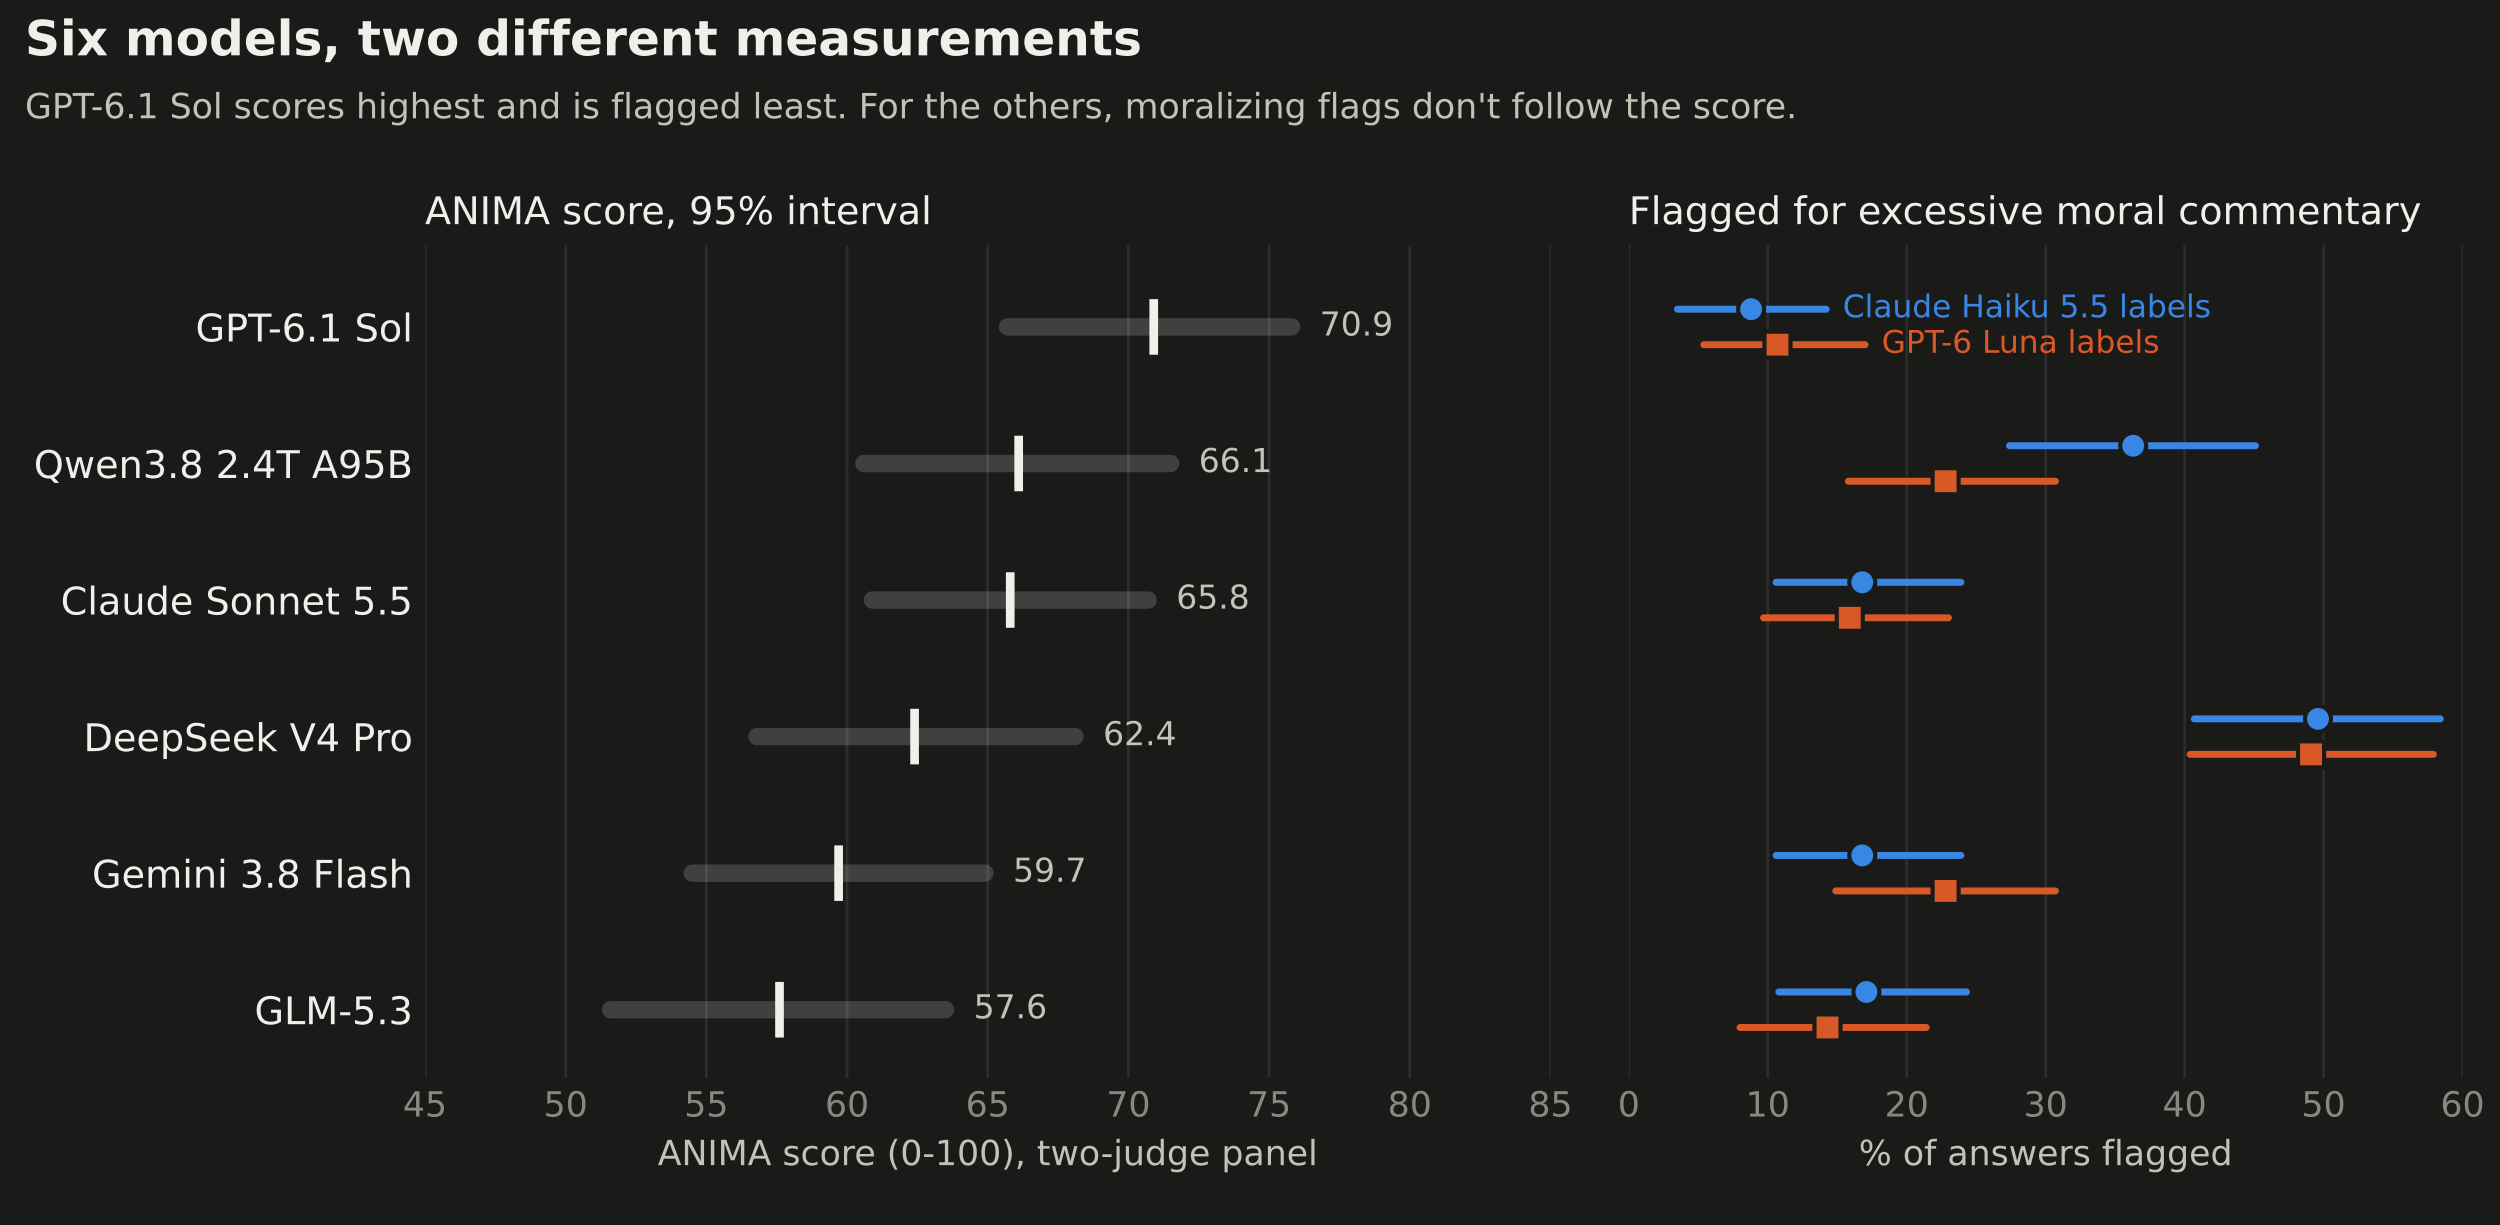
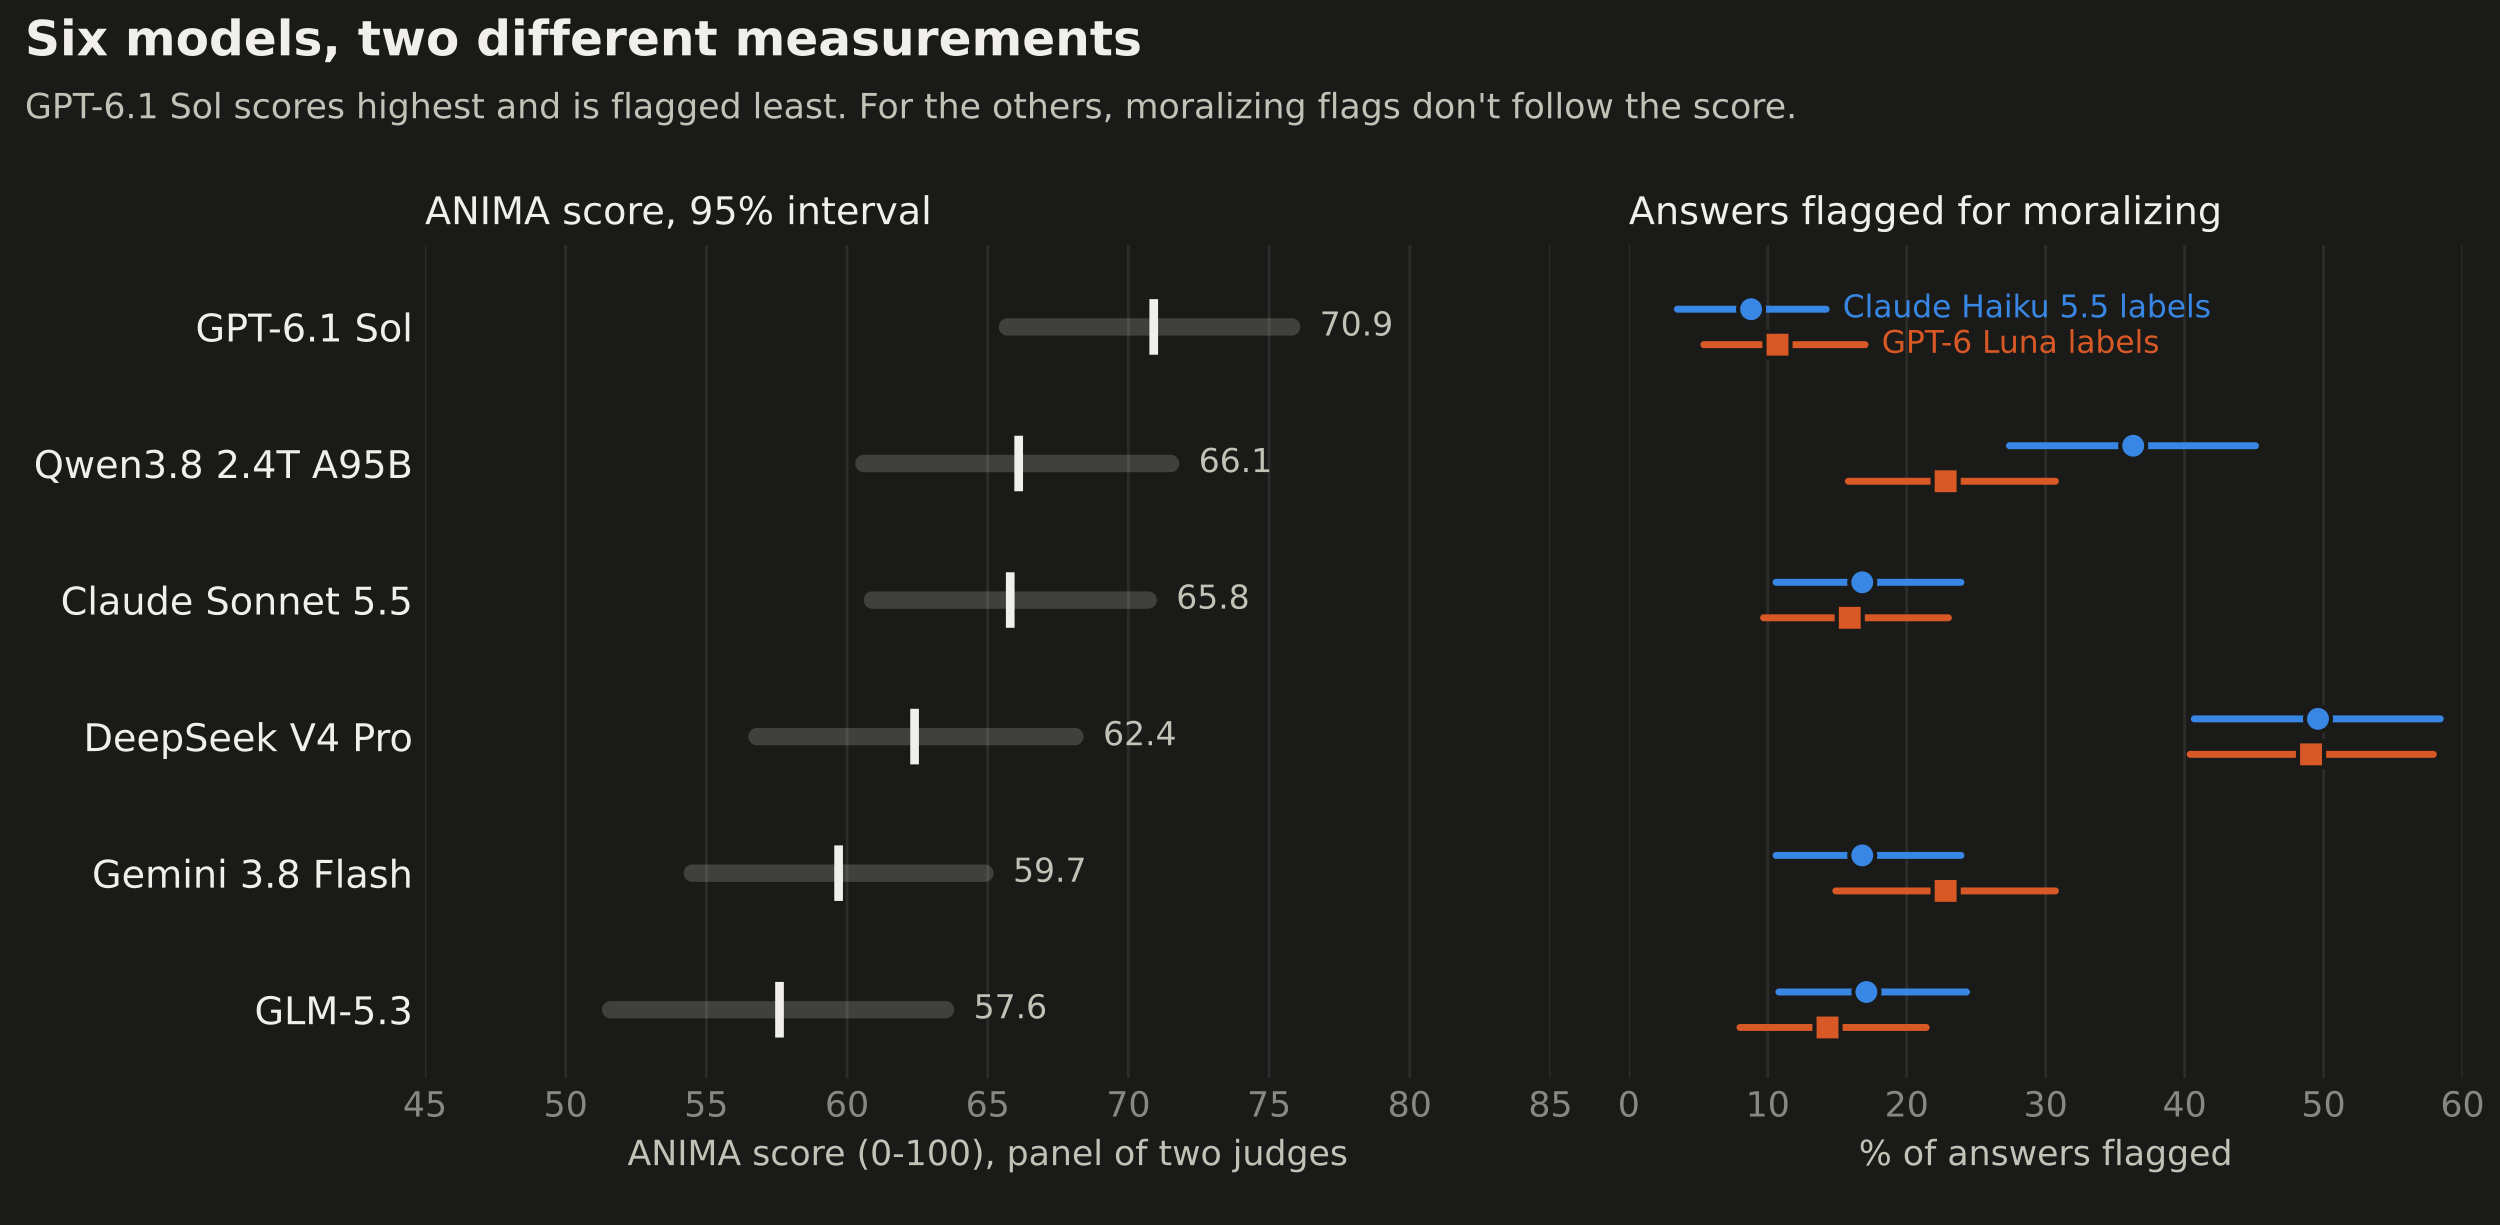
<svg xmlns="http://www.w3.org/2000/svg" xmlns:xlink="http://www.w3.org/1999/xlink" width="720pt" height="352.8pt" viewBox="0 0 720 352.8" version="1.1">
  <defs>
    <style type="text/css">*{stroke-linejoin: round; stroke-linecap: butt}</style>
  </defs>
  <g id="figure_1">
    <g id="patch_1">
      <path d="M 0 352.8  L 720 352.8  L 720 0  L 0 0  z " style="fill: #1a1a19" />
    </g>
    <g id="axes_1">
      <g id="patch_2">
        <path d="M 122.4 310.464  L 446.533 310.464  L 446.533 70.56  L 122.4 70.56  z " style="fill: #1a1a19" />
      </g>
      <g id="matplotlib.axis_1">
        <g id="xtick_1">
          <g id="line2d_1">
            <path d="M 122.4 310.464  L 122.4 70.56  " clip-path="url(#pccb31fb844)" style="fill: none; stroke: #2c2c2a; stroke-width: 0.8; stroke-linecap: square" />
          </g>
          <g id="line2d_2" />
          <g id="text_1">
            <text style="font-size: 10px; font-family: 'DejaVu Sans', sans-serif; text-anchor: middle; fill: #898781" x="122.4" y="321.562" transform="rotate(-0 122.4 321.5617)">45</text>
          </g>
        </g>
        <g id="xtick_2">
          <g id="line2d_3">
            <path d="M 162.917 310.464  L 162.917 70.56  " clip-path="url(#pccb31fb844)" style="fill: none; stroke: #2c2c2a; stroke-width: 0.8; stroke-linecap: square" />
          </g>
          <g id="line2d_4" />
          <g id="text_2">
            <text style="font-size: 10px; font-family: 'DejaVu Sans', sans-serif; text-anchor: middle; fill: #898781" x="162.917" y="321.562" transform="rotate(-0 162.9166 321.5617)">50</text>
          </g>
        </g>
        <g id="xtick_3">
          <g id="line2d_5">
            <path d="M 203.433 310.464  L 203.433 70.56  " clip-path="url(#pccb31fb844)" style="fill: none; stroke: #2c2c2a; stroke-width: 0.8; stroke-linecap: square" />
          </g>
          <g id="line2d_6" />
          <g id="text_3">
            <text style="font-size: 10px; font-family: 'DejaVu Sans', sans-serif; text-anchor: middle; fill: #898781" x="203.433" y="321.562" transform="rotate(-0 203.4331 321.5617)">55</text>
          </g>
        </g>
        <g id="xtick_4">
          <g id="line2d_7">
            <path d="M 243.95 310.464  L 243.95 70.56  " clip-path="url(#pccb31fb844)" style="fill: none; stroke: #2c2c2a; stroke-width: 0.8; stroke-linecap: square" />
          </g>
          <g id="line2d_8" />
          <g id="text_4">
            <text style="font-size: 10px; font-family: 'DejaVu Sans', sans-serif; text-anchor: middle; fill: #898781" x="243.95" y="321.562" transform="rotate(-0 243.9497 321.5617)">60</text>
          </g>
        </g>
        <g id="xtick_5">
          <g id="line2d_9">
            <path d="M 284.466 310.464  L 284.466 70.56  " clip-path="url(#pccb31fb844)" style="fill: none; stroke: #2c2c2a; stroke-width: 0.8; stroke-linecap: square" />
          </g>
          <g id="line2d_10" />
          <g id="text_5">
            <text style="font-size: 10px; font-family: 'DejaVu Sans', sans-serif; text-anchor: middle; fill: #898781" x="284.466" y="321.562" transform="rotate(-0 284.4663 321.5617)">65</text>
          </g>
        </g>
        <g id="xtick_6">
          <g id="line2d_11">
            <path d="M 324.983 310.464  L 324.983 70.56  " clip-path="url(#pccb31fb844)" style="fill: none; stroke: #2c2c2a; stroke-width: 0.8; stroke-linecap: square" />
          </g>
          <g id="line2d_12" />
          <g id="text_6">
            <text style="font-size: 10px; font-family: 'DejaVu Sans', sans-serif; text-anchor: middle; fill: #898781" x="324.983" y="321.562" transform="rotate(-0 324.9829 321.5617)">70</text>
          </g>
        </g>
        <g id="xtick_7">
          <g id="line2d_13">
            <path d="M 365.499 310.464  L 365.499 70.56  " clip-path="url(#pccb31fb844)" style="fill: none; stroke: #2c2c2a; stroke-width: 0.8; stroke-linecap: square" />
          </g>
          <g id="line2d_14" />
          <g id="text_7">
            <text style="font-size: 10px; font-family: 'DejaVu Sans', sans-serif; text-anchor: middle; fill: #898781" x="365.499" y="321.562" transform="rotate(-0 365.4994 321.5617)">75</text>
          </g>
        </g>
        <g id="xtick_8">
          <g id="line2d_15">
            <path d="M 406.016 310.464  L 406.016 70.56  " clip-path="url(#pccb31fb844)" style="fill: none; stroke: #2c2c2a; stroke-width: 0.8; stroke-linecap: square" />
          </g>
          <g id="line2d_16" />
          <g id="text_8">
            <text style="font-size: 10px; font-family: 'DejaVu Sans', sans-serif; text-anchor: middle; fill: #898781" x="406.016" y="321.562" transform="rotate(-0 406.016 321.5617)">80</text>
          </g>
        </g>
        <g id="xtick_9">
          <g id="line2d_17">
            <path d="M 446.533 310.464  L 446.533 70.56  " clip-path="url(#pccb31fb844)" style="fill: none; stroke: #2c2c2a; stroke-width: 0.8; stroke-linecap: square" />
          </g>
          <g id="line2d_18" />
          <g id="text_9">
            <text style="font-size: 10px; font-family: 'DejaVu Sans', sans-serif; text-anchor: middle; fill: #898781" x="446.533" y="321.562" transform="rotate(-0 446.5326 321.5617)">85</text>
          </g>
        </g>
        <g id="text_10">
-           <text style="font-size: 10px; font-family: 'DejaVu Sans', sans-serif; text-anchor: middle; fill: #c3c2b7" x="284.466" y="335.562" transform="rotate(-0 284.4663 335.5624)">ANIMA score (0-100), two-judge panel</text>
+           <text style="font-size: 10px; font-family: 'DejaVu Sans', sans-serif; text-anchor: middle; fill: #c3c2b7" x="284.466" y="335.562" transform="rotate(-0 284.4663 335.5624)">ANIMA score (0-100), panel of two judges</text>
        </g>
      </g>
      <g id="matplotlib.axis_2">
        <g id="ytick_1">
          <g id="line2d_19" />
          <g id="text_11">
            <text style="font-size: 11px; font-family: 'DejaVu Sans', sans-serif; text-anchor: end; fill: #f0efec" x="118.9" y="98.336" transform="rotate(-0 118.9 98.33625)">GPT-6.1 Sol</text>
          </g>
        </g>
        <g id="ytick_2">
          <g id="line2d_20" />
          <g id="text_12">
            <text style="font-size: 11px; font-family: 'DejaVu Sans', sans-serif; text-anchor: end; fill: #f0efec" x="118.9" y="137.664" transform="rotate(-0 118.9 137.6644)">Qwen3.8 2.4T A95B</text>
          </g>
        </g>
        <g id="ytick_3">
          <g id="line2d_21" />
          <g id="text_13">
            <text style="font-size: 11px; font-family: 'DejaVu Sans', sans-serif; text-anchor: end; fill: #f0efec" x="118.9" y="176.993" transform="rotate(-0 118.9 176.9933)">Claude Sonnet 5.5</text>
          </g>
        </g>
        <g id="ytick_4">
          <g id="line2d_22" />
          <g id="text_14">
            <text style="font-size: 11px; font-family: 'DejaVu Sans', sans-serif; text-anchor: end; fill: #f0efec" x="118.9" y="216.322" transform="rotate(-0 118.9 216.3218)">DeepSeek V4 Pro</text>
          </g>
        </g>
        <g id="ytick_5">
          <g id="line2d_23" />
          <g id="text_15">
            <text style="font-size: 11px; font-family: 'DejaVu Sans', sans-serif; text-anchor: end; fill: #f0efec" x="118.9" y="255.65" transform="rotate(-0 118.9 255.6504)">Gemini 3.8 Flash</text>
          </g>
        </g>
        <g id="ytick_6">
          <g id="line2d_24" />
          <g id="text_16">
            <text style="font-size: 11px; font-family: 'DejaVu Sans', sans-serif; text-anchor: end; fill: #f0efec" x="118.9" y="294.978" transform="rotate(-0 118.9 294.9784)">GLM-5.3</text>
          </g>
        </g>
      </g>
      <g id="line2d_25">
        <path d="M 290.139 94.157  L 371.982 94.157  " clip-path="url(#pccb31fb844)" style="fill: none; stroke: #f0efec; stroke-opacity: 0.18; stroke-width: 5; stroke-linecap: round" />
      </g>
      <g id="line2d_26">
        <path d="M 248.812 133.486  L 337.138 133.486  " clip-path="url(#pccb31fb844)" style="fill: none; stroke: #f0efec; stroke-opacity: 0.18; stroke-width: 5; stroke-linecap: round" />
      </g>
      <g id="line2d_27">
        <path d="M 251.243 172.814  L 330.655 172.814  " clip-path="url(#pccb31fb844)" style="fill: none; stroke: #f0efec; stroke-opacity: 0.18; stroke-width: 5; stroke-linecap: round" />
      </g>
      <g id="line2d_28">
        <path d="M 218.019 212.143  L 309.587 212.143  " clip-path="url(#pccb31fb844)" style="fill: none; stroke: #f0efec; stroke-opacity: 0.18; stroke-width: 5; stroke-linecap: round" />
      </g>
      <g id="line2d_29">
        <path d="M 199.381 251.471  L 283.656 251.471  " clip-path="url(#pccb31fb844)" style="fill: none; stroke: #f0efec; stroke-opacity: 0.18; stroke-width: 5; stroke-linecap: round" />
      </g>
      <g id="line2d_30">
        <path d="M 175.882 290.8  L 272.311 290.8  " clip-path="url(#pccb31fb844)" style="fill: none; stroke: #f0efec; stroke-opacity: 0.18; stroke-width: 5; stroke-linecap: round" />
      </g>
      <g id="line2d_31">
        <defs>
          <path id="mfb2e3bcba1" d="M 0 8  L 0 -8  " style="stroke: #f0efec; stroke-width: 2.5" />
        </defs>
        <g clip-path="url(#pccb31fb844)">
          <use xlink:href="#mfb2e3bcba1" x="332.276" y="94.157" style="fill: #f0efec; stroke: #f0efec; stroke-width: 2.5" />
        </g>
      </g>
      <g id="line2d_32">
        <g clip-path="url(#pccb31fb844)">
          <use xlink:href="#mfb2e3bcba1" x="293.38" y="133.486" style="fill: #f0efec; stroke: #f0efec; stroke-width: 2.5" />
        </g>
      </g>
      <g id="line2d_33">
        <g clip-path="url(#pccb31fb844)">
          <use xlink:href="#mfb2e3bcba1" x="290.949" y="172.814" style="fill: #f0efec; stroke: #f0efec; stroke-width: 2.5" />
        </g>
      </g>
      <g id="line2d_34">
        <g clip-path="url(#pccb31fb844)">
          <use xlink:href="#mfb2e3bcba1" x="263.398" y="212.143" style="fill: #f0efec; stroke: #f0efec; stroke-width: 2.5" />
        </g>
      </g>
      <g id="line2d_35">
        <g clip-path="url(#pccb31fb844)">
          <use xlink:href="#mfb2e3bcba1" x="241.519" y="251.471" style="fill: #f0efec; stroke: #f0efec; stroke-width: 2.5" />
        </g>
      </g>
      <g id="line2d_36">
        <g clip-path="url(#pccb31fb844)">
          <use xlink:href="#mfb2e3bcba1" x="224.502" y="290.8" style="fill: #f0efec; stroke: #f0efec; stroke-width: 2.5" />
        </g>
      </g>
      <g id="text_17">
        <text style="font-size: 9.5px; font-family: 'DejaVu Sans', sans-serif; text-anchor: start; fill: #c3c2b7" x="380.085" y="96.625" transform="rotate(-0 380.0854 96.62489)">70.9</text>
      </g>
      <g id="text_18">
        <text style="font-size: 9.5px; font-family: 'DejaVu Sans', sans-serif; text-anchor: start; fill: #c3c2b7" x="345.241" y="135.953" transform="rotate(-0 345.2411 135.9534)">66.1</text>
      </g>
      <g id="text_19">
        <text style="font-size: 9.5px; font-family: 'DejaVu Sans', sans-serif; text-anchor: start; fill: #c3c2b7" x="338.758" y="175.282" transform="rotate(-0 338.7585 175.2819)">65.8</text>
      </g>
      <g id="text_20">
        <text style="font-size: 9.5px; font-family: 'DejaVu Sans', sans-serif; text-anchor: start; fill: #c3c2b7" x="317.69" y="214.61" transform="rotate(-0 317.6899 214.6105)">62.4</text>
      </g>
      <g id="text_21">
        <text style="font-size: 9.5px; font-family: 'DejaVu Sans', sans-serif; text-anchor: start; fill: #c3c2b7" x="291.759" y="253.939" transform="rotate(-0 291.7593 253.939)">59.7</text>
      </g>
      <g id="text_22">
        <text style="font-size: 9.5px; font-family: 'DejaVu Sans', sans-serif; text-anchor: start; fill: #c3c2b7" x="280.415" y="293.268" transform="rotate(-0 280.4146 293.2675)">57.6</text>
      </g>
      <g id="text_23">
        <text style="font-size: 11px; font-family: 'DejaVu Sans', sans-serif; text-anchor: start; fill: #f0efec" x="122.4" y="64.56" transform="rotate(-0 122.4 64.56)">ANIMA score, 95% interval</text>
      </g>
    </g>
    <g id="axes_2">
      <g id="patch_3">
        <path d="M 469.102 310.464  L 709.2 310.464  L 709.2 70.56  L 469.102 70.56  z " style="fill: #1a1a19" />
      </g>
      <g id="matplotlib.axis_3">
        <g id="xtick_10">
          <g id="line2d_37">
            <path d="M 469.102 310.464  L 469.102 70.56  " clip-path="url(#p55dd3cd311)" style="fill: none; stroke: #2c2c2a; stroke-width: 0.8; stroke-linecap: square" />
          </g>
          <g id="line2d_38" />
          <g id="text_24">
            <text style="font-size: 10px; font-family: 'DejaVu Sans', sans-serif; text-anchor: middle; fill: #898781" x="469.102" y="321.562" transform="rotate(-0 469.1018 321.5617)">0</text>
          </g>
        </g>
        <g id="xtick_11">
          <g id="line2d_39">
            <path d="M 509.118 310.464  L 509.118 70.56  " clip-path="url(#p55dd3cd311)" style="fill: none; stroke: #2c2c2a; stroke-width: 0.8; stroke-linecap: square" />
          </g>
          <g id="line2d_40" />
          <g id="text_25">
            <text style="font-size: 10px; font-family: 'DejaVu Sans', sans-serif; text-anchor: middle; fill: #898781" x="509.118" y="321.562" transform="rotate(-0 509.1182 321.5617)">10</text>
          </g>
        </g>
        <g id="xtick_12">
          <g id="line2d_41">
            <path d="M 549.135 310.464  L 549.135 70.56  " clip-path="url(#p55dd3cd311)" style="fill: none; stroke: #2c2c2a; stroke-width: 0.8; stroke-linecap: square" />
          </g>
          <g id="line2d_42" />
          <g id="text_26">
            <text style="font-size: 10px; font-family: 'DejaVu Sans', sans-serif; text-anchor: middle; fill: #898781" x="549.135" y="321.562" transform="rotate(-0 549.1345 321.5617)">20</text>
          </g>
        </g>
        <g id="xtick_13">
          <g id="line2d_43">
            <path d="M 589.151 310.464  L 589.151 70.56  " clip-path="url(#p55dd3cd311)" style="fill: none; stroke: #2c2c2a; stroke-width: 0.8; stroke-linecap: square" />
          </g>
          <g id="line2d_44" />
          <g id="text_27">
            <text style="font-size: 10px; font-family: 'DejaVu Sans', sans-serif; text-anchor: middle; fill: #898781" x="589.151" y="321.562" transform="rotate(-0 589.1509 321.5617)">30</text>
          </g>
        </g>
        <g id="xtick_14">
          <g id="line2d_45">
            <path d="M 629.167 310.464  L 629.167 70.56  " clip-path="url(#p55dd3cd311)" style="fill: none; stroke: #2c2c2a; stroke-width: 0.8; stroke-linecap: square" />
          </g>
          <g id="line2d_46" />
          <g id="text_28">
            <text style="font-size: 10px; font-family: 'DejaVu Sans', sans-serif; text-anchor: middle; fill: #898781" x="629.167" y="321.562" transform="rotate(-0 629.1673 321.5617)">40</text>
          </g>
        </g>
        <g id="xtick_15">
          <g id="line2d_47">
            <path d="M 669.184 310.464  L 669.184 70.56  " clip-path="url(#p55dd3cd311)" style="fill: none; stroke: #2c2c2a; stroke-width: 0.8; stroke-linecap: square" />
          </g>
          <g id="line2d_48" />
          <g id="text_29">
            <text style="font-size: 10px; font-family: 'DejaVu Sans', sans-serif; text-anchor: middle; fill: #898781" x="669.184" y="321.562" transform="rotate(-0 669.1836 321.5617)">50</text>
          </g>
        </g>
        <g id="xtick_16">
          <g id="line2d_49">
            <path d="M 709.2 310.464  L 709.2 70.56  " clip-path="url(#p55dd3cd311)" style="fill: none; stroke: #2c2c2a; stroke-width: 0.8; stroke-linecap: square" />
          </g>
          <g id="line2d_50" />
          <g id="text_30">
            <text style="font-size: 10px; font-family: 'DejaVu Sans', sans-serif; text-anchor: middle; fill: #898781" x="709.2" y="321.562" transform="rotate(-0 709.2 321.5617)">60</text>
          </g>
        </g>
        <g id="text_31">
          <text style="font-size: 10px; font-family: 'DejaVu Sans', sans-serif; text-anchor: middle; fill: #c3c2b7" x="589.151" y="335.562" transform="rotate(-0 589.1509 335.5624)">% of answers flagged</text>
        </g>
      </g>
      <g id="matplotlib.axis_4">
        <g id="ytick_7">
          <g id="line2d_51" />
        </g>
        <g id="ytick_8">
          <g id="line2d_52" />
        </g>
        <g id="ytick_9">
          <g id="line2d_53" />
        </g>
        <g id="ytick_10">
          <g id="line2d_54" />
        </g>
        <g id="ytick_11">
          <g id="line2d_55" />
        </g>
        <g id="ytick_12">
          <g id="line2d_56" />
        </g>
      </g>
      <g id="line2d_57">
        <path d="M 511.519 167.701  L 564.741 167.701  " clip-path="url(#p55dd3cd311)" style="fill: none; stroke: #3987e5; stroke-width: 2; stroke-linecap: round" />
      </g>
      <g id="line2d_58">
        <path d="M 631.968 207.03  L 702.797 207.03  " clip-path="url(#p55dd3cd311)" style="fill: none; stroke: #3987e5; stroke-width: 2; stroke-linecap: round" />
      </g>
      <g id="line2d_59">
        <path d="M 512.319 285.687  L 566.342 285.687  " clip-path="url(#p55dd3cd311)" style="fill: none; stroke: #3987e5; stroke-width: 2; stroke-linecap: round" />
      </g>
      <g id="line2d_60">
        <path d="M 483.108 89.044  L 525.925 89.044  " clip-path="url(#p55dd3cd311)" style="fill: none; stroke: #3987e5; stroke-width: 2; stroke-linecap: round" />
      </g>
      <g id="line2d_61">
        <path d="M 511.519 246.359  L 564.741 246.359  " clip-path="url(#p55dd3cd311)" style="fill: none; stroke: #3987e5; stroke-width: 2; stroke-linecap: round" />
      </g>
      <g id="line2d_62">
        <path d="M 578.747 128.373  L 649.576 128.373  " clip-path="url(#p55dd3cd311)" style="fill: none; stroke: #3987e5; stroke-width: 2; stroke-linecap: round" />
      </g>
      <g id="line2d_63">
        <path d="M 507.918 177.927  L 561.139 177.927  " clip-path="url(#p55dd3cd311)" style="fill: none; stroke: #d95926; stroke-width: 2; stroke-linecap: round" />
      </g>
      <g id="line2d_64">
        <path d="M 630.768 217.255  L 700.797 217.255  " clip-path="url(#p55dd3cd311)" style="fill: none; stroke: #d95926; stroke-width: 2; stroke-linecap: round" />
      </g>
      <g id="line2d_65">
        <path d="M 501.115 295.912  L 554.737 295.912  " clip-path="url(#p55dd3cd311)" style="fill: none; stroke: #d95926; stroke-width: 2; stroke-linecap: round" />
      </g>
      <g id="line2d_66">
        <path d="M 490.711 99.27  L 537.13 99.27  " clip-path="url(#p55dd3cd311)" style="fill: none; stroke: #d95926; stroke-width: 2; stroke-linecap: round" />
      </g>
      <g id="line2d_67">
        <path d="M 528.726 256.584  L 591.952 256.584  " clip-path="url(#p55dd3cd311)" style="fill: none; stroke: #d95926; stroke-width: 2; stroke-linecap: round" />
      </g>
      <g id="line2d_68">
        <path d="M 532.328 138.598  L 591.952 138.598  " clip-path="url(#p55dd3cd311)" style="fill: none; stroke: #d95926; stroke-width: 2; stroke-linecap: round" />
      </g>
      <g id="line2d_69">
        <defs>
          <path id="ma095115133" d="M 0 3.75  C 0.995 3.75 1.948 3.355 2.652 2.652  C 3.355 1.948 3.75 0.995 3.75 0  C 3.75 -0.995 3.355 -1.948 2.652 -2.652  C 1.948 -3.355 0.995 -3.75 0 -3.75  C -0.995 -3.75 -1.948 -3.355 -2.652 -2.652  C -3.355 -1.948 -3.75 -0.995 -3.75 0  C -3.75 0.995 -3.355 1.948 -2.652 2.652  C -1.948 3.355 -0.995 3.75 0 3.75  z " style="stroke: #1a1a19; stroke-width: 1.2" />
        </defs>
        <g clip-path="url(#p55dd3cd311)">
          <use xlink:href="#ma095115133" x="536.329" y="167.701" style="fill: #3987e5; stroke: #1a1a19; stroke-width: 1.2" />
        </g>
      </g>
      <g id="line2d_70">
        <g clip-path="url(#p55dd3cd311)">
          <use xlink:href="#ma095115133" x="667.583" y="207.03" style="fill: #3987e5; stroke: #1a1a19; stroke-width: 1.2" />
        </g>
      </g>
      <g id="line2d_71">
        <g clip-path="url(#p55dd3cd311)">
          <use xlink:href="#ma095115133" x="537.53" y="285.687" style="fill: #3987e5; stroke: #1a1a19; stroke-width: 1.2" />
        </g>
      </g>
      <g id="line2d_72">
        <g clip-path="url(#p55dd3cd311)">
          <use xlink:href="#ma095115133" x="504.316" y="89.044" style="fill: #3987e5; stroke: #1a1a19; stroke-width: 1.2" />
        </g>
      </g>
      <g id="line2d_73">
        <g clip-path="url(#p55dd3cd311)">
          <use xlink:href="#ma095115133" x="536.329" y="246.359" style="fill: #3987e5; stroke: #1a1a19; stroke-width: 1.2" />
        </g>
      </g>
      <g id="line2d_74">
        <g clip-path="url(#p55dd3cd311)">
          <use xlink:href="#ma095115133" x="614.361" y="128.373" style="fill: #3987e5; stroke: #1a1a19; stroke-width: 1.2" />
        </g>
      </g>
      <g id="line2d_75">
        <defs>
          <path id="m14cc9ea694" d="M -3.75 3.75  L 3.75 3.75  L 3.75 -3.75  L -3.75 -3.75  z " style="stroke: #1a1a19; stroke-width: 1.2; stroke-linejoin: miter" />
        </defs>
        <g clip-path="url(#p55dd3cd311)">
          <use xlink:href="#m14cc9ea694" x="532.728" y="177.927" style="fill: #d95926; stroke: #1a1a19; stroke-width: 1.2; stroke-linejoin: miter" />
        </g>
      </g>
      <g id="line2d_76">
        <g clip-path="url(#p55dd3cd311)">
          <use xlink:href="#m14cc9ea694" x="665.582" y="217.255" style="fill: #d95926; stroke: #1a1a19; stroke-width: 1.2; stroke-linejoin: miter" />
        </g>
      </g>
      <g id="line2d_77">
        <g clip-path="url(#p55dd3cd311)">
          <use xlink:href="#m14cc9ea694" x="526.325" y="295.912" style="fill: #d95926; stroke: #1a1a19; stroke-width: 1.2; stroke-linejoin: miter" />
        </g>
      </g>
      <g id="line2d_78">
        <g clip-path="url(#p55dd3cd311)">
          <use xlink:href="#m14cc9ea694" x="511.919" y="99.27" style="fill: #d95926; stroke: #1a1a19; stroke-width: 1.2; stroke-linejoin: miter" />
        </g>
      </g>
      <g id="line2d_79">
        <g clip-path="url(#p55dd3cd311)">
          <use xlink:href="#m14cc9ea694" x="560.339" y="256.584" style="fill: #d95926; stroke: #1a1a19; stroke-width: 1.2; stroke-linejoin: miter" />
        </g>
      </g>
      <g id="line2d_80">
        <g clip-path="url(#p55dd3cd311)">
          <use xlink:href="#m14cc9ea694" x="560.339" y="138.598" style="fill: #d95926; stroke: #1a1a19; stroke-width: 1.2; stroke-linejoin: miter" />
        </g>
      </g>
      <g id="text_32">
        <text style="font-size: 9px; font-family: 'DejaVu Sans', sans-serif; text-anchor: start; fill: #3987e5" x="530.727" y="91.383" transform="rotate(-0 530.727 91.38265)">Claude Haiku 5.5 labels</text>
      </g>
      <g id="text_33">
        <text style="font-size: 9px; font-family: 'DejaVu Sans', sans-serif; text-anchor: start; fill: #d95926" x="541.932" y="101.608" transform="rotate(-0 541.9316 101.6081)">GPT-6 Luna labels</text>
      </g>
      <g id="text_34">
-         <text style="font-size: 11px; font-family: 'DejaVu Sans', sans-serif; text-anchor: start; fill: #f0efec" x="469.102" y="64.56" transform="rotate(-0 469.1018 64.56)">Flagged for excessive moral commentary</text>
+         <text style="font-size: 11px; font-family: 'DejaVu Sans', sans-serif; text-anchor: start; fill: #f0efec" x="469.102" y="64.56" transform="rotate(-0 469.1018 64.56)">Answers flagged for moralizing</text>
      </g>
    </g>
    <g id="text_35">
      <text style="font-weight: 700; font-size: 14px; font-family: 'DejaVu Sans', sans-serif; text-anchor: start; fill: #f0efec" x="7.2" y="15.93" transform="rotate(-0 7.2 15.92981)">Six models, two different measurements</text>
    </g>
    <g id="text_36">
      <text style="font-size: 10px; font-family: 'DejaVu Sans', sans-serif; text-anchor: start; fill: #c3c2b7" x="7.2" y="34.058" transform="rotate(-0 7.2 34.05844)">GPT-6.1 Sol scores highest and is flagged least. For the others, moralizing flags don't follow the score.</text>
    </g>
  </g>
  <defs>
    <clipPath id="pccb31fb844">
      <rect x="122.4" y="70.56" width="324.133" height="239.904" />
    </clipPath>
    <clipPath id="p55dd3cd311">
      <rect x="469.102" y="70.56" width="240.098" height="239.904" />
    </clipPath>
  </defs>
</svg>
